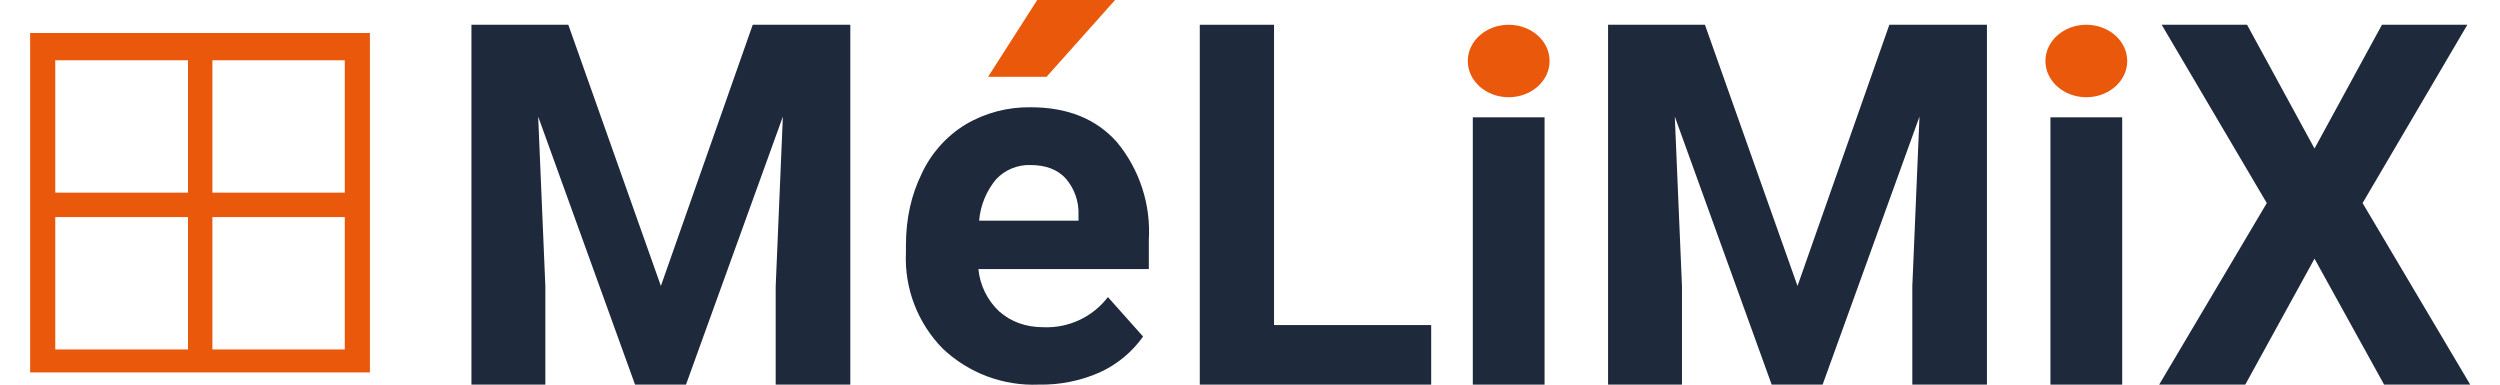
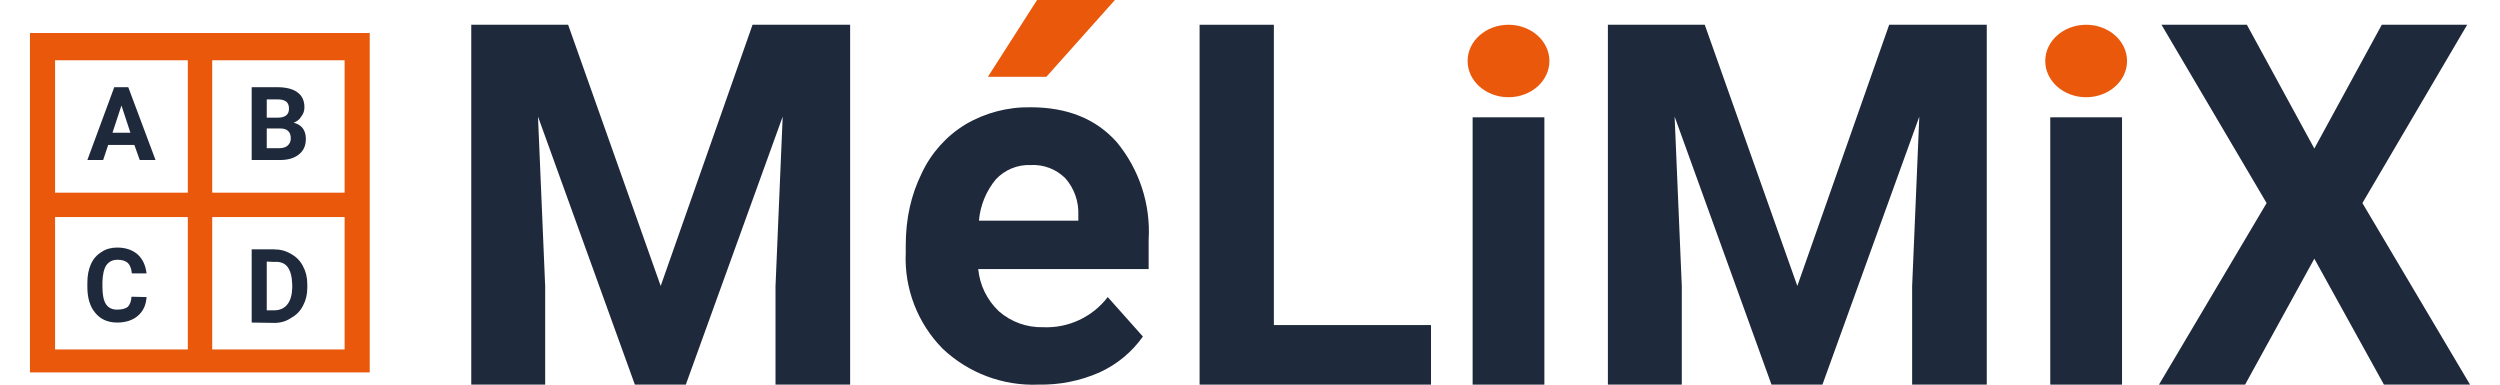
- <svg xmlns="http://www.w3.org/2000/svg" width="130" height="20" viewBox="0 0 6.8 1.072">
-   <g transform="translate(-67.34 -131.396)">
-     <path fill="#1e293b" d="m68.84 131.465.258.728.256-.728h.272v1.003h-.208v-.274l.02-.473-.27.747h-.142l-.27-.747.02.473v.274h-.206v-1.003z" />
-     <path fill="#1e293b" d="M70.807 132.302h.438v.166H70.6v-1.003h.207z" />
-     <path fill="#1e293b" d="m72.008 131.465.258.728.256-.728h.272v1.003h-.208v-.274l.02-.473-.27.747h-.142l-.27-.747.02.473v.274h-.206v-1.003z" />
-     <path fill="#1e293b" d="m73.707 131.81.188-.345h.238l-.292.497.3.506h-.24l-.194-.351-.193.351h-.24l.3-.506-.293-.497h.238Z" />
-     <path fill="#1e293b" d="M71.561 132.468h-.2v-.745h.2z" />
-     <ellipse cx="71.461" cy="131.566" fill="#ea580c" rx=".114" ry=".101" />
-     <path fill="#1e293b" d="M73.171 132.468h-.2v-.745h.2z" />
-     <ellipse cx="73.071" cy="131.566" fill="#ea580c" rx=".114" ry=".101" />
-     <path fill="#1e293b" d="M70.151 132.468a.367.367 0 0 1-.267-.1.358.358 0 0 1-.103-.268v-.02c0-.075.015-.141.044-.2a.316.316 0 0 1 .122-.137.346.346 0 0 1 .182-.048c.102 0 .182.032.24.097a.391.391 0 0 1 .089.273v.081h-.475a.186.186 0 0 0 .058.118c.033.029.074.044.123.044a.215.215 0 0 0 .18-.084l.098.11a.301.301 0 0 1-.121.1.402.402 0 0 1-.17.034zm-.022-.612a.126.126 0 0 0-.097.04.208.208 0 0 0-.047.115h.277v-.016a.146.146 0 0 0-.036-.102c-.022-.024-.055-.037-.097-.037z" />
-     <path fill="#ea580c" d="m70.01 131.61.137-.214h.217l-.191.214z" />
-     <path fill="#ea580c" d="M67.34 131.488v.946h.947v-.946h-.946zm.07.076h.37v.369h-.37v-.369zm.438 0h.369v.369h-.369v-.369zm-.438.437h.37v.369h-.37V132zm.438 0h.369v.369h-.369V132z" />
+ <svg xmlns="http://www.w3.org/2000/svg" width="130" height="20" viewBox="0 0 6.637 1.072">
+   <g transform="translate(.002)">
+     <path fill="#1e293b" d="m1.416.069.258.728.256-.728h.272v1.003h-.208V.798l.02-.473-.27.747h-.142l-.27-.747.02.473v.274h-.206V.069Z" />
+     <path fill="#1e293b" d="M3.383.906h.438v.166h-.645V.069h.207z" />
+     <path fill="#1e293b" d="m4.584.069.258.728.256-.728h.272v1.003h-.208V.798l.02-.473-.27.747H4.77L4.5.325l.02.473v.274h-.206V.069Z" />
+     <path fill="#1e293b" d="m6.283.414.188-.345h.238l-.292.497.3.506h-.24L6.283.721l-.193.351h-.24l.3-.506-.293-.497h.238z" />
+     <path fill="#1e293b" d="M4.137 1.072h-.2V.327h.2z" />
+     <ellipse cx="4.037" cy=".17" fill="#ea580c" rx=".114" ry=".101" />
+     <path fill="#1e293b" d="M5.747 1.072h-.2V.327h.2z" />
+     <ellipse cx="5.647" cy=".17" fill="#ea580c" rx=".114" ry=".101" />
+     <path fill="#1e293b" d="M2.727 1.072a.367.367 0 0 1-.267-.1.358.358 0 0 1-.103-.268v-.02c0-.075.015-.141.044-.2a.316.316 0 0 1 .122-.137.346.346 0 0 1 .182-.048c.102 0 .182.032.24.097a.391.391 0 0 1 .089.273V.75h-.475a.186.186 0 0 0 .058.118.18.18 0 0 0 .123.044.215.215 0 0 0 .18-.084l.098.11a.301.301 0 0 1-.121.1.402.402 0 0 1-.17.034zM2.705.46a.126.126 0 0 0-.097.04.208.208 0 0 0-.047.115h.277V.599a.146.146 0 0 0-.036-.102.127.127 0 0 0-.097-.037Z" />
+     <path fill="#ea580c" d="M2.586.214 2.723 0h.217l-.191.214Z" />
+     <path fill="#ea580c" d="M-.084.092v.946h.947V.092h-.946Zm.07.076h.37v.369h-.37Zm.438 0h.369v.369H.424Zm-.438.437h.37v.369h-.37v-.37zm.438 0h.369v.369H.424v-.37z" />
+     <g fill="#1e293b" stroke-width="0">
+       <path d="M.291.404H.218L.204.446H.16L.235.243h.039L.35.446H.306zM.23.37H.28L.255.294Z" transform="translate(-.084)" />
+     </g>
+     <g fill="#1e293b" stroke-width="0">
+       <path d="M.618.446V.243h.07q.038 0 .057.014.02.014.02.042 0 .015-.009.026Q.75.336.735.342.751.346.76.357q.009.012.009.03Q.769.415.75.43.731.446.697.446zM.66.358v.055h.035Q.71.413.718.406.727.398.727.386q0-.028-.03-.028zm0-.03h.03q.032 0 .032-.025 0-.014-.008-.02T.69.277h-.03z" transform="translate(-.084)" />
+     </g>
+     <g fill="#1e293b" stroke-width="0">
+       <path d="M.325.828Q.323.861.301.88.279.899.243.899.204.899.182.872.16.846.16.8V.788q0-.03.01-.052T.2.702Q.218.69.243.69q.035 0 .057.019.021.019.025.053H.284Q.282.742.273.733.263.724.244.724q-.02 0-.031.015-.01.015-.011.047V.8q0 .033.01.048t.031.015q.02 0 .03-.008.009-.01.01-.028z" transform="translate(-.084)" />
+     </g>
+     <g fill="#1e293b" stroke-width="0">
+       <path d="M.618.899V.695H.68q.027 0 .048.013Q.75.72.761.742q.012.022.012.05v.01q0 .028-.012.05Q.75.874.728.886.708.9.681.9zM.66.729v.136h.02q.024 0 .037-.016Q.73.833.731.803v-.01Q.73.76.718.744T.68.73z" transform="translate(-.084)" />
+     </g>
  </g>
</svg>
